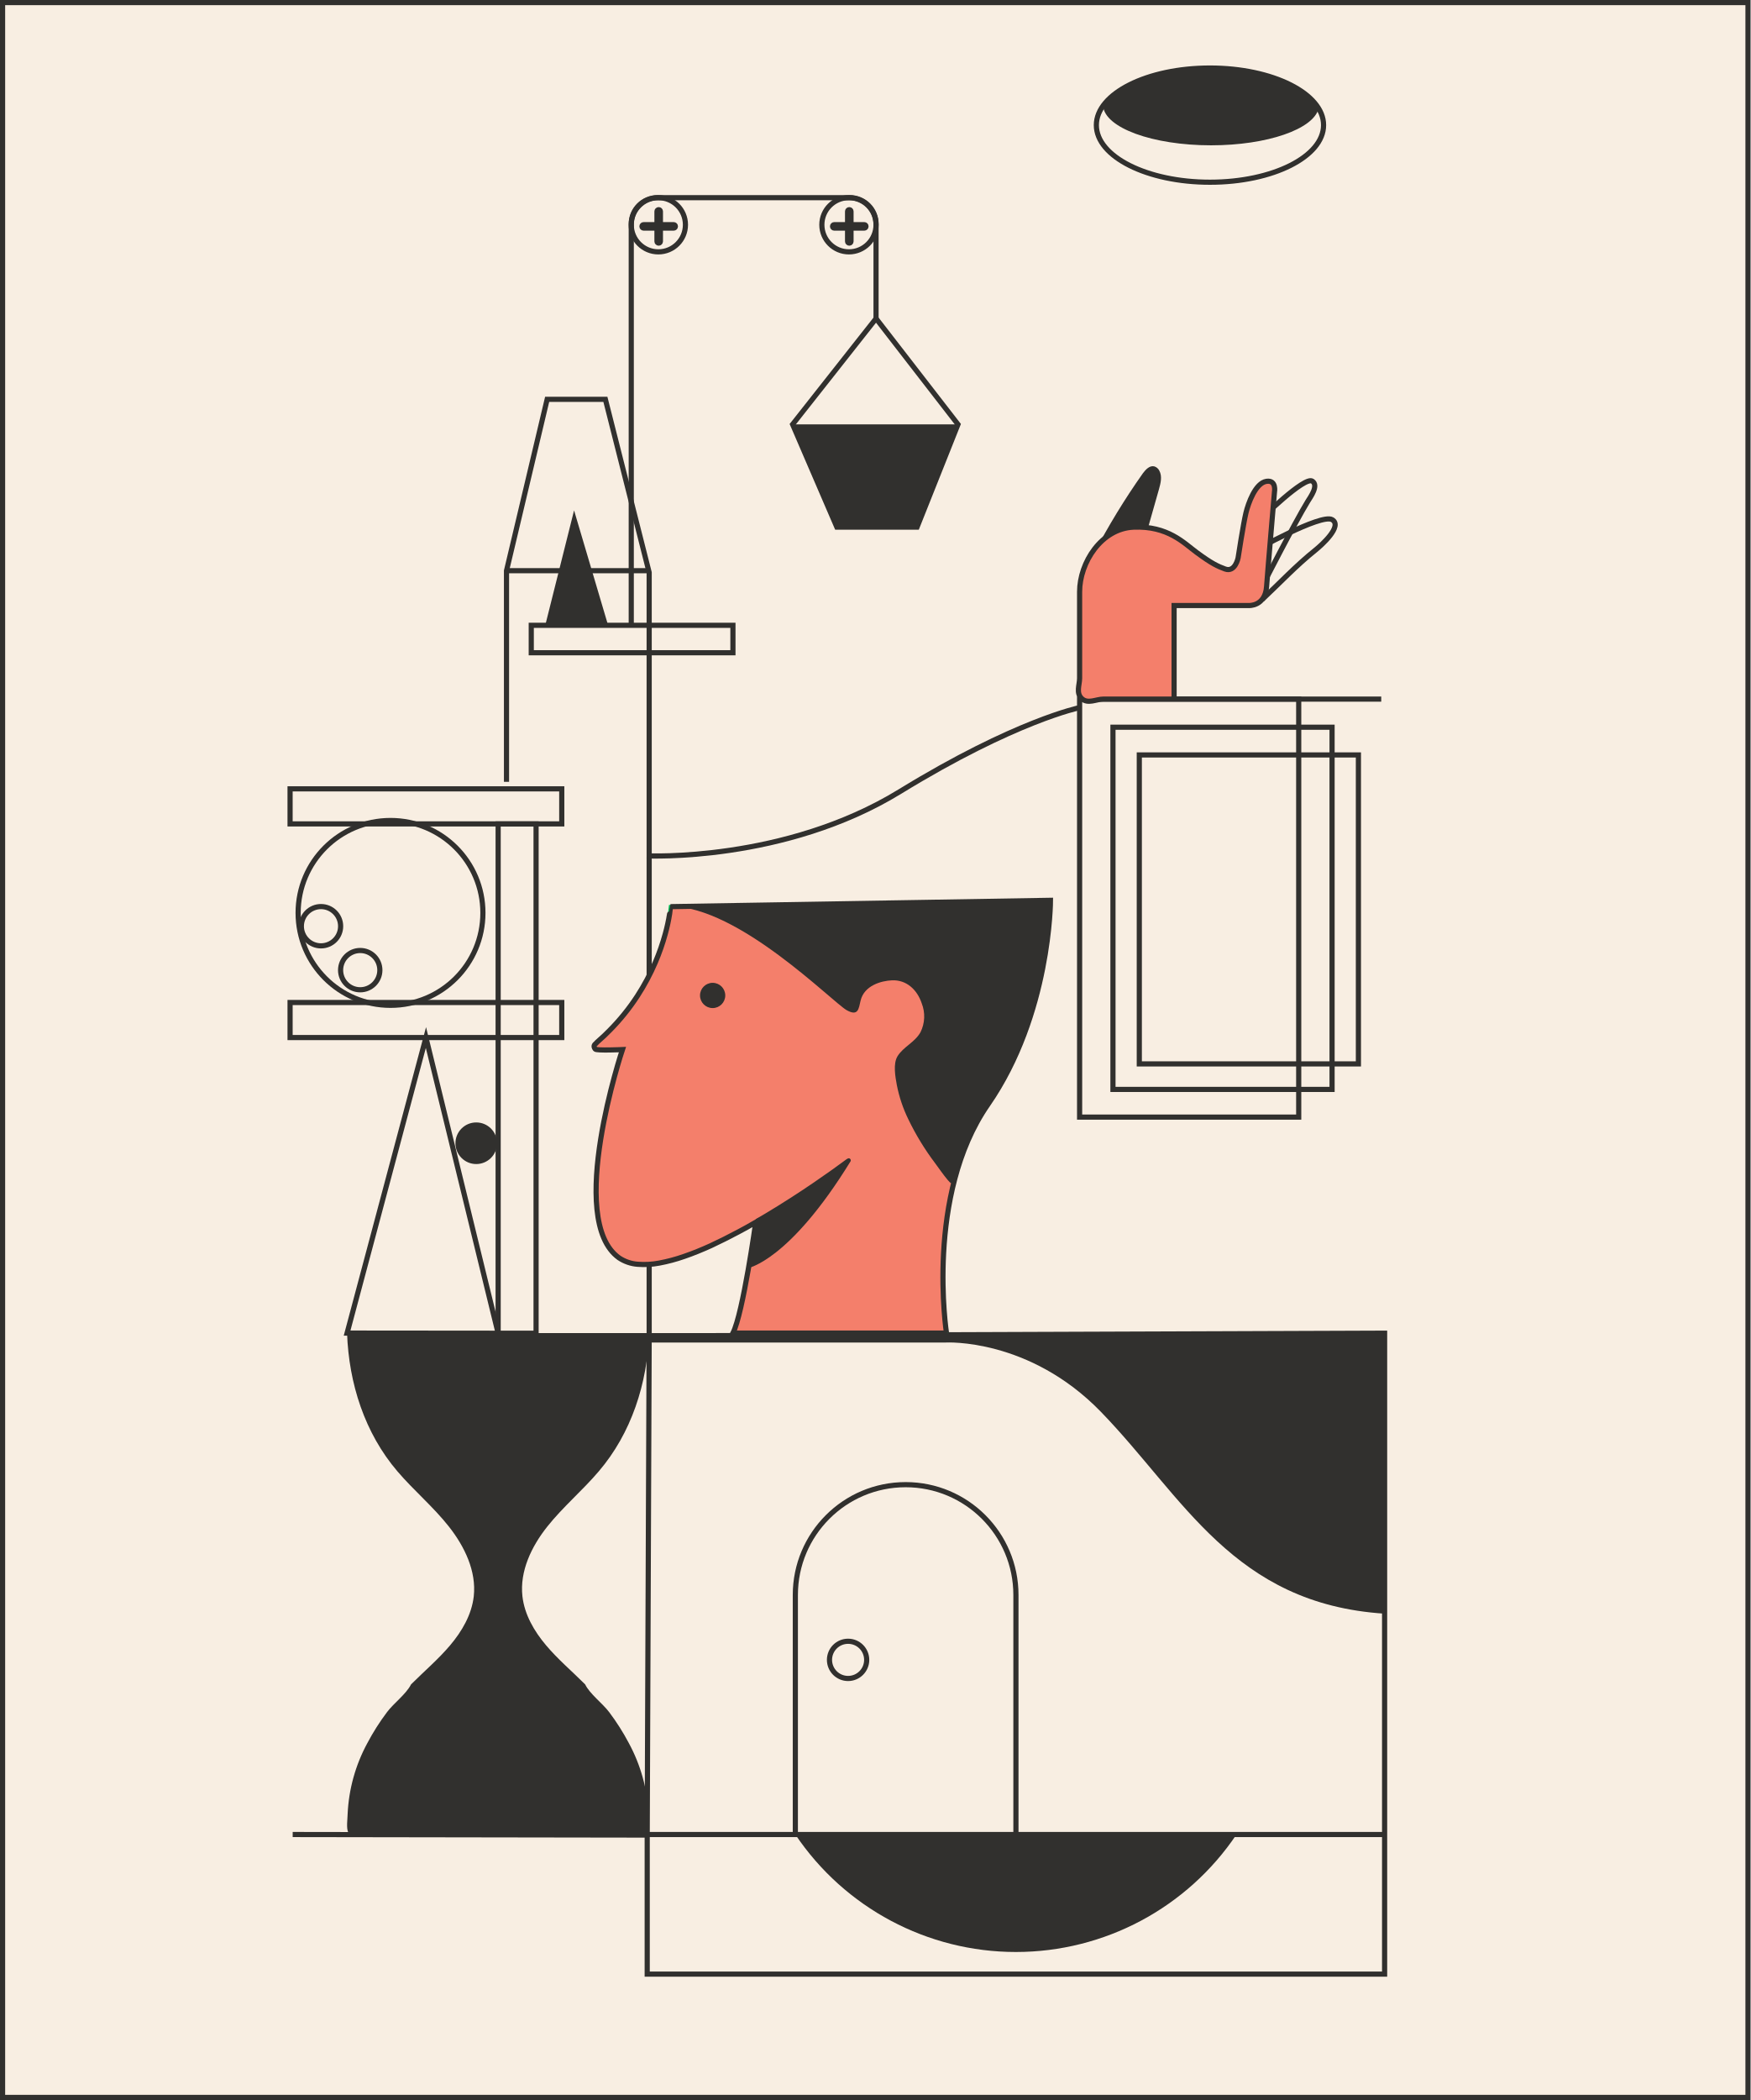
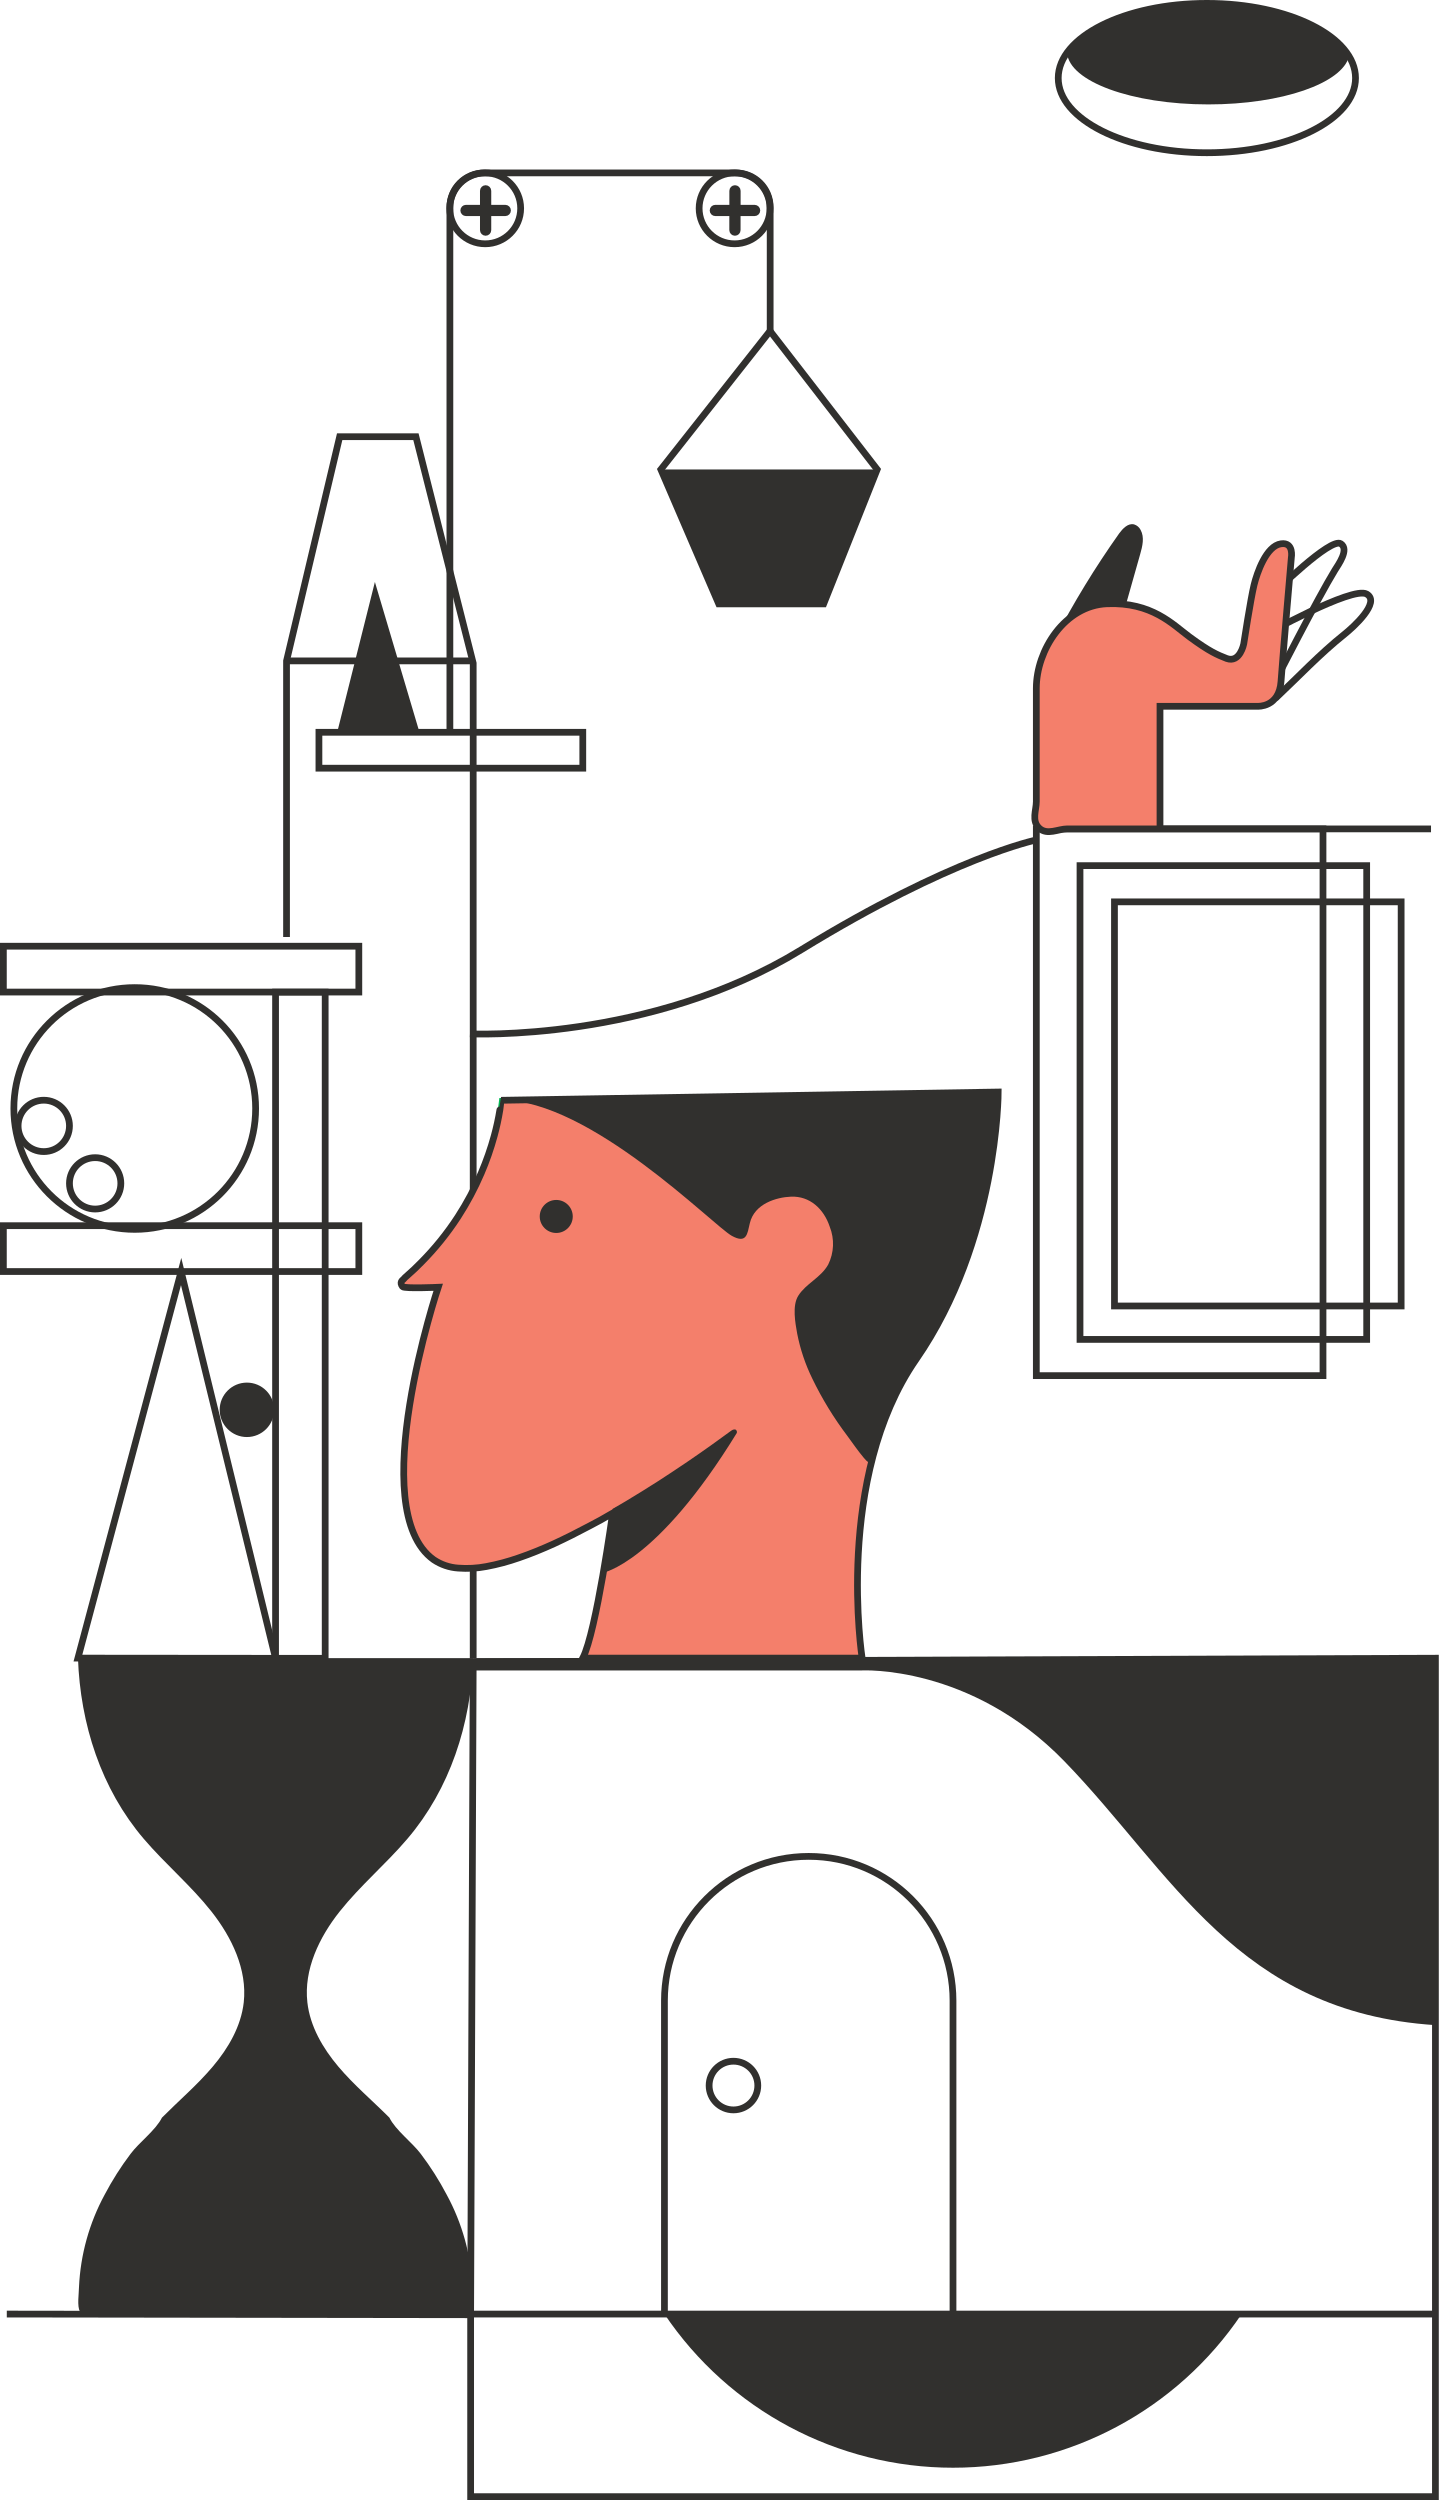
- <svg xmlns="http://www.w3.org/2000/svg" viewBox="0 0 509.1 610.58">
+ <svg xmlns="http://www.w3.org/2000/svg" viewBox="0 0 319.81 555.69">
  <defs>
-     <style>.cls-1{fill:#f8eee2;}.cls-1,.cls-2,.cls-5{stroke:#31302e;stroke-width:1.5px;}.cls-1,.cls-2,.cls-4,.cls-5{stroke-miterlimit:10;}.cls-2,.cls-4{fill:none;}.cls-3{fill:#31302e;}.cls-4{stroke:#00b953;}.cls-5{fill:#f47f6b;}</style>
+     <style>
+       .cls-1, .cls-3 {
+         fill: none;
+       }
+ 
+       .cls-1, .cls-4 {
+         stroke: #31302e;
+         stroke-width: 1.5px;
+       }
+ 
+       .cls-1, .cls-3, .cls-4 {
+         stroke-miterlimit: 10;
+       }
+ 
+       .cls-2 {
+         fill: #31302e;
+       }
+ 
+       .cls-3 {
+         stroke: #00b953;
+       }
+ 
+       .cls-4 {
+         fill: #f47f6b;
+       }
+     </style>
  </defs>
  <g id="Capa_2" data-name="Capa 2">
    <g id="Layer_1" data-name="Layer 1">
-       <rect class="cls-1" x="0.75" y="0.75" width="507.6" height="609.08" />
-       <ellipse class="cls-2" cx="351.88" cy="36.38" rx="33.04" ry="16.6" />
-       <path class="cls-3" d="M351.88,19.79c-14.31,0-26.49,4.57-31.08,11,.49,6.36,14.35,11.46,31.4,11.46,16.34,0,29.77-4.69,31.27-10.69C379.33,24.73,366.76,19.79,351.88,19.79Z" />
-       <path class="cls-2" d="M183.58,181.81V65.09a7.63,7.63,0,0,1,7.63-7.62h55.94a7.62,7.62,0,0,1,7.62,7.62V92.61" />
-       <polygon class="cls-2" points="402.67 573.98 188.22 573.98 188.22 533.39 188.79 388.4 402.67 387.62 402.67 533.39 402.67 573.98" />
-       <path class="cls-3" d="M231.3,533.39a77.31,77.31,0,0,0,128.29,0Z" />
-       <line class="cls-2" x1="188.22" y1="533.39" x2="402.67" y2="533.39" />
-       <path class="cls-2" d="M188.08,248.84s40.06,1.91,73.63-18.69S314,205.74,314,205.74" />
-       <rect class="cls-2" x="313.97" y="203.27" width="63.72" height="121.53" />
-       <rect class="cls-2" x="323.67" y="211.44" width="63.72" height="105.31" />
-       <rect class="cls-2" x="331.33" y="219.5" width="63.72" height="89.83" />
-       <rect class="cls-2" x="84.36" y="229.36" width="79.01" height="10.19" />
-       <rect class="cls-2" x="84.36" y="291.48" width="79.01" height="10.19" />
-       <circle class="cls-2" cx="113.57" cy="265.43" r="26.87" />
-       <circle class="cls-2" cx="104.76" cy="282.07" r="5.71" />
-       <circle class="cls-3" cx="138.5" cy="332.4" r="6.05" />
-       <circle class="cls-2" cx="93.35" cy="269.3" r="5.71" />
-       <path class="cls-3" d="M182.91,506.87a67.11,67.11,0,0,0-5.74-9.05c-1.95-2.59-5.62-5.27-7-8.08-3.79-3.79-7.9-7.26-11.36-11.36s-6.28-8.93-6.88-14.26c-.82-7.3,2.64-14.47,7.2-20.22s10.26-10.52,15-16.1c9.52-11.14,14.13-25.56,14.65-40.2h-5.07l-38.85,0-38.86,0h-5.07c.52,14.64,5.13,29.06,14.65,40.2,4.77,5.58,10.47,10.34,15,16.1s8,12.92,7.2,20.22c-.6,5.33-3.42,10.17-6.88,14.26s-7.57,7.57-11.36,11.36c-1.4,2.81-5.07,5.49-7,8.08a67.11,67.11,0,0,0-5.74,9.05,47.69,47.69,0,0,0-5.7,20.5c0,1.21-.48,4.43.23,5.44.81,1.18,3.67.59,5.13.59h12.9l25.49,0,25.48,0c4.3,0,10.4.16,18,.16.59,0,.31-5,.27-6.18A47.69,47.69,0,0,0,182.91,506.87Z" />
-       <line class="cls-2" x1="85.12" y1="533.39" x2="188.34" y2="533.55" />
-       <rect class="cls-2" x="144.87" y="239.56" width="11.03" height="148.08" />
-       <polygon class="cls-2" points="123.87 301.67 144.87 387.64 100.94 387.6 123.87 301.67" />
-       <line class="cls-2" x1="147.3" y1="165.93" x2="188.79" y2="165.93" />
-       <polygon class="cls-3" points="166.95 148.4 158.57 181.81 176.85 181.81 166.95 148.4" />
-       <rect class="cls-2" x="154.5" y="181.81" width="58.65" height="7.98" />
-       <circle class="cls-2" cx="246.89" cy="65.35" r="7.88" />
-       <path class="cls-2" d="M251.35,65.32h-3.86V61.46a.5.5,0,0,0-.5-.5.5.5,0,0,0-.5.5v3.86h-3.87a.5.5,0,0,0-.5.5.5.5,0,0,0,.5.5h3.87v3.87a.5.5,0,0,0,.5.5.51.51,0,0,0,.5-.5V66.32h3.86a.5.5,0,0,0,.5-.5A.5.5,0,0,0,251.35,65.32Z" />
-       <circle class="cls-2" cx="191.46" cy="65.35" r="7.88" />
-       <path class="cls-2" d="M195.92,65.32h-3.86V61.46a.5.5,0,0,0-.5-.5.5.5,0,0,0-.5.5v3.86h-3.87a.5.5,0,0,0-.5.5.5.5,0,0,0,.5.5h3.87v3.87a.5.5,0,0,0,.5.5.51.51,0,0,0,.5-.5V66.32h3.86a.5.5,0,0,0,.5-.5A.5.5,0,0,0,195.92,65.32Z" />
-       <path class="cls-4" d="M275.3,387.6s-6.26-40.1,12-66.42,18.24-59.42,18.24-59.42L195,263.6s-.25,2-.27,2.14a51.2,51.2,0,0,1-1.25,5.75,63.53,63.53,0,0,1-2.89,8.29,64.93,64.93,0,0,1-5.19,9.74,62.93,62.93,0,0,1-8.16,10.11c-1.09,1.1-1.93,1.91-3.1,2.93a7.18,7.18,0,0,0-.89.87c-.13.15-.91.58-.14,1.59.36.48,7.91.14,7.91.14s-16.59,49.48-1,60.55a11.26,11.26,0,0,0,5.44,1.87,23.62,23.62,0,0,0,6.28-.35A48.52,48.52,0,0,0,199,365.3c2.64-.9,5.23-2,7.77-3.12" />
-       <path class="cls-3" d="M188.79,390.34H275.1s24.2-1.37,45.09,20.18c24.06,24.82,38.5,55.82,82.48,58.66V387.62l-213.88,0Z" />
-       <polyline class="cls-2" points="147.3 227.31 147.3 165.94 159.12 116.11 176.06 116.11 188.79 166.45 188.79 387.6" />
-       <path class="cls-5" d="M275.3,387.6H215.53l-2.38,0c2.95-5.81,6.63-32.22,6.63-32.22l-.22.12c-2.05,1.2-2.75,1.57-4.84,2.69-2.63,1.4-5.29,2.74-8,4-2.54,1.15-5.13,2.22-7.77,3.12a48.52,48.52,0,0,1-7.21,1.93,23.62,23.62,0,0,1-6.28.35,11.26,11.26,0,0,1-5.44-1.87c-15.56-11.07,1-60.55,1-60.55s-7.55.34-7.91-.14c-.77-1,0-1.44.14-1.59a7.18,7.18,0,0,1,.89-.87c1.17-1,2-1.83,3.1-2.93a62.93,62.93,0,0,0,8.16-10.11,64.93,64.93,0,0,0,5.19-9.74,63.53,63.53,0,0,0,2.89-8.29,51.2,51.2,0,0,0,1.25-5.75c0-.11.26-2.14.27-2.14l110.5-1.84s0,33.09-18.24,59.42-12,66.42-12,66.42" />
-       <path class="cls-3" d="M246.16,337.07h0c-.62.47,0,0-.63.46-1.24.92-2.5,1.83-3.76,2.73-1.76,1.25-3.54,2.49-5.32,3.7-2.15,1.47-4.33,2.91-6.52,4.31-2.43,1.56-4.88,3.09-7.36,4.57l-2.79,1.63s-.95,6.75-2.27,14.23c0,0,12-2,29.88-31.1a.64.64,0,0,0-.28-.76C246.91,336.74,246.64,336.72,246.16,337.07Z" />
-       <path class="cls-3" d="M287.29,321.18a61.36,61.36,0,0,0-6.12,11.26q-1.25,3-2.23,6.05c-.5,1.56-.59,3.23-1.17,4.77s-1.37.76-2.15-.17c-1.32-1.57-2.48-3.28-3.7-4.93a75.47,75.47,0,0,1-7.73-12.66,40.36,40.36,0,0,1-3.37-10c-.44-2.39-1.15-6.23.21-8.42,1.7-2.74,5-4,6.66-6.94a10.36,10.36,0,0,0,.36-8.43c-1.34-4-4.46-6.85-8.62-6.68-3.22.13-8.13,1.55-9.15,5.9-.56,2.39-.69,4.63-4,2.81-4.08-2.23-31.47-30.24-51.23-30.18l110.5-1.84s0,33.09-18.24,59.42" />
-       <path class="cls-2" d="M231.3,533.48V463.74a32.07,32.07,0,0,1,32.07-32.07h0a32.07,32.07,0,0,1,32.08,32.07v69.74" />
-       <circle class="cls-2" cx="246.64" cy="482.61" r="5.41" />
-       <circle class="cls-3" cx="207.25" cy="289.43" r="3.67" />
-       <polygon class="cls-2" points="230.5 123.39 243.38 153.27 266.69 153.27 278.6 123.39 254.77 92.61 230.5 123.39" />
-       <polygon class="cls-3" points="230.5 123.39 243.38 153.27 266.69 153.27 278.6 123.39 230.5 123.39" />
-       <path class="cls-3" d="M332.93,155.5a2.5,2.5,0,0,0,.22-.24,4.15,4.15,0,0,0,.62-1.47l3.28-11.55c.5-1.78,1-3.77.09-5.41a2.39,2.39,0,0,0-1.45-1.23c-1.35-.33-2.51.93-3.31,2A204.53,204.53,0,0,0,318,161.18c-.64,1.25,1.8.24,2.13.1l11.13-4.8A5.26,5.26,0,0,0,332.93,155.5Z" />
-       <path class="cls-2" d="M367.09,174.29c5.1-4.78,9.89-9.9,15.36-14.27,1.88-1.5,8.14-7.11,4.94-8.94s-23,9.28-23,9.28" />
-       <path class="cls-2" d="M366.74,171.13s9.82-19.23,13.58-25.35c.79-1.28,3.23-4.6,1.33-5.88-2.26-1.52-14.91,11-14.91,11" />
-       <path class="cls-5" d="M401.69,203.27H320.83c-2,0-4.45,1.49-6.22-.14s-.64-4-.64-5.93V172.07c0-8.52,6.34-18.41,15.69-18.8,10-.42,14.66,4.64,18.33,7.34,4.47,3.3,6.2,4.06,8.29,4.83,2.94,1.07,3.78-3.23,3.78-3.23s1.51-9.88,2.29-13.11c.65-2.67,2.72-8.7,6-9.16,2.94-.41,2.29,3.12,2.29,3.12s-1.87,21.65-2.29,27.48-5.2,5.52-5.2,5.52H341.45v27.21" />
+       <ellipse class="cls-1" cx="268.26" cy="17.35" rx="33.04" ry="16.6" />
+       <path class="cls-2" d="M268.26.75c-14.3,0-26.48,4.57-31.08,11,.49,6.36,14.36,11.46,31.4,11.46,16.35,0,29.77-4.69,31.28-10.69C295.72,5.69,283.14.75,268.26.75Z" />
+       <path class="cls-1" d="M100,162.77V46.05a7.62,7.62,0,0,1,7.62-7.62h55.95a7.62,7.62,0,0,1,7.62,7.62V73.57" />
+       <polygon class="cls-1" points="319.06 554.94 104.61 554.94 104.61 514.36 105.18 369.36 319.06 368.58 319.06 514.36 319.06 554.94" />
+       <path class="cls-2" d="M147.69,514.36a77.31,77.31,0,0,0,128.29,0Z" />
+       <line class="cls-1" x1="104.61" y1="514.36" x2="319.06" y2="514.36" />
+       <path class="cls-1" d="M104.47,229.8s40.05,1.91,73.62-18.69,52.26-24.41,52.26-24.41" />
+       <rect class="cls-1" x="230.35" y="184.24" width="63.72" height="121.53" />
+       <rect class="cls-1" x="240.06" y="192.41" width="63.72" height="105.31" />
+       <rect class="cls-1" x="247.72" y="200.46" width="63.72" height="89.83" />
+       <rect class="cls-1" x="0.75" y="210.32" width="79.01" height="10.19" />
+       <rect class="cls-1" x="0.75" y="272.44" width="79.01" height="10.19" />
+       <circle class="cls-1" cx="29.95" cy="246.39" r="26.87" />
+       <circle class="cls-1" cx="21.15" cy="263.03" r="5.71" />
+       <circle class="cls-2" cx="54.88" cy="313.37" r="6.05" />
+       <circle class="cls-1" cx="9.73" cy="250.26" r="5.71" />
+       <path class="cls-2" d="M99.29,487.83a65.19,65.19,0,0,0-5.74-9.05c-1.94-2.59-5.61-5.27-7-8.08-3.78-3.79-7.9-7.26-11.35-11.35s-6.28-8.94-6.88-14.27c-.82-7.29,2.63-14.47,7.2-20.22s10.25-10.52,15-16.1c9.52-11.14,14.14-25.55,14.66-40.2H100.1l-38.85,0-38.85,0H17.33c.52,14.65,5.13,29.06,14.65,40.2,4.77,5.58,10.46,10.35,15,16.1s8,12.93,7.2,20.22c-.6,5.33-3.42,10.17-6.88,14.27S39.76,466.91,36,470.7c-1.4,2.81-5.08,5.49-7,8.08a66.13,66.13,0,0,0-5.74,9.05,47.59,47.59,0,0,0-5.7,20.5c0,1.21-.48,4.43.22,5.45.82,1.17,3.67.59,5.13.58H35.77l25.48,0,25.49,0c4.3,0,10.4.16,18,.16.59,0,.31-5,.28-6.18A47.6,47.6,0,0,0,99.29,487.83Z" />
+       <line class="cls-1" x1="1.51" y1="514.36" x2="104.72" y2="514.51" />
+       <rect class="cls-1" x="61.25" y="220.52" width="11.03" height="148.08" />
+       <polygon class="cls-1" points="40.26 282.63 61.25 368.6 17.32 368.56 40.26 282.63" />
+       <line class="cls-1" x1="63.69" y1="146.9" x2="105.18" y2="146.9" />
+       <polygon class="cls-2" points="83.33 129.36 74.95 162.77 93.24 162.77 83.33 129.36" />
+       <rect class="cls-1" x="70.89" y="162.77" width="58.65" height="7.98" />
+       <circle class="cls-1" cx="163.28" cy="46.31" r="7.88" />
+       <path class="cls-1" d="M167.74,46.28h-3.87V42.42a.5.5,0,0,0-.5-.5.5.5,0,0,0-.5.5v3.86H159a.5.5,0,0,0-.5.5.5.5,0,0,0,.5.5h3.86v3.87a.5.5,0,0,0,.5.5.5.5,0,0,0,.5-.5V47.28h3.87a.5.5,0,0,0,.5-.5A.51.51,0,0,0,167.74,46.28Z" />
+       <circle class="cls-1" cx="107.85" cy="46.31" r="7.88" />
+       <path class="cls-1" d="M112.31,46.28h-3.87V42.42a.5.5,0,0,0-.5-.5.5.5,0,0,0-.5.5v3.86h-3.86a.5.5,0,0,0-.5.5.5.5,0,0,0,.5.5h3.86v3.87a.5.5,0,0,0,.5.5.5.5,0,0,0,.5-.5V47.28h3.87a.5.5,0,0,0,.5-.5A.5.5,0,0,0,112.31,46.28Z" />
+       <path class="cls-3" d="M191.68,368.56s-6.25-40.1,12-66.42,18.25-59.42,18.25-59.42l-110.5,1.84s-.26,2-.27,2.14a56.05,56.05,0,0,1-1.25,5.75,63.53,63.53,0,0,1-2.89,8.29,64.93,64.93,0,0,1-5.19,9.74,63.48,63.48,0,0,1-8.16,10.11c-1.09,1.1-1.93,1.91-3.1,2.93a6.55,6.55,0,0,0-.89.87c-.13.15-.91.58-.15,1.59.37.48,7.92.14,7.92.14s-16.59,49.48-1,60.56a11.08,11.08,0,0,0,5.44,1.86,23.64,23.64,0,0,0,6.28-.35,48.85,48.85,0,0,0,7.21-1.93c2.64-.9,5.23-2,7.77-3.12" />
+       <path class="cls-2" d="M105.18,371.3h86.3s24.21-1.37,45.1,20.18c24.06,24.82,38.5,55.82,82.48,58.66V368.58l-213.88,0Z" />
+       <polyline class="cls-1" points="63.69 208.27 63.69 146.9 75.5 97.07 92.45 97.07 105.18 147.41 105.18 368.56" />
+       <path class="cls-4" d="M191.68,368.56H131.92l-2.38,0c3-5.81,6.63-32.22,6.63-32.22l-.22.12c-2,1.2-2.75,1.57-4.85,2.69-2.62,1.4-5.28,2.74-8,4-2.54,1.15-5.13,2.22-7.77,3.12a48.85,48.85,0,0,1-7.21,1.93,23.64,23.64,0,0,1-6.28.35,11.08,11.08,0,0,1-5.44-1.86c-15.56-11.08,1-60.56,1-60.56s-7.55.34-7.92-.14c-.76-1,0-1.44.15-1.59a6.55,6.55,0,0,1,.89-.87c1.17-1,2-1.83,3.1-2.93a63.48,63.48,0,0,0,8.16-10.11,64.93,64.93,0,0,0,5.19-9.74,63.53,63.53,0,0,0,2.89-8.29,56.05,56.05,0,0,0,1.25-5.75c0-.11.26-2.14.27-2.14l110.5-1.84s0,33.09-18.25,59.42-12,66.42-12,66.42" />
+       <path class="cls-2" d="M162.54,318h0c-.61.46,0,0-.62.45-1.25.92-2.5,1.83-3.77,2.73-1.76,1.25-3.53,2.49-5.31,3.7q-3.24,2.2-6.52,4.32-3.65,2.34-7.36,4.56l-2.79,1.63s-.95,6.75-2.27,14.23c0,0,12-2,29.87-31.1a.65.65,0,0,0-.27-.76C163.3,317.71,163,317.68,162.54,318Z" />
+       <path class="cls-2" d="M203.67,302.14a62,62,0,0,0-6.12,11.26q-1.25,3-2.23,6.05c-.5,1.56-.58,3.23-1.16,4.77s-1.38.76-2.15-.17c-1.32-1.57-2.48-3.27-3.7-4.93a75.52,75.52,0,0,1-7.74-12.66,40.36,40.36,0,0,1-3.37-10c-.43-2.39-1.14-6.23.22-8.42,1.7-2.74,5-4,6.66-6.94a10.32,10.32,0,0,0,.35-8.43c-1.33-4-4.45-6.85-8.61-6.68-3.23.13-8.14,1.55-9.15,5.9-.56,2.39-.69,4.63-4,2.81-4.09-2.23-31.47-30.24-51.23-30.18l110.5-1.84s0,33.09-18.25,59.42" />
+       <path class="cls-1" d="M147.69,514.44V444.7a32.07,32.07,0,0,1,32.07-32.07h0a32.07,32.07,0,0,1,32.07,32.07v69.74" />
+       <circle class="cls-1" cx="163.03" cy="463.57" r="5.41" />
+       <circle class="cls-2" cx="123.64" cy="270.39" r="3.67" />
+       <polygon class="cls-1" points="146.89 104.35 159.76 134.23 183.08 134.23 194.98 104.35 171.16 73.57 146.89 104.35" />
+       <polygon class="cls-2" points="146.89 104.35 159.76 134.23 183.08 134.23 194.98 104.35 146.89 104.35" />
+       <path class="cls-2" d="M249.32,136.46a2.5,2.5,0,0,0,.22-.24,4.55,4.55,0,0,0,.62-1.47l3.27-11.55c.51-1.78,1-3.77.1-5.41a2.42,2.42,0,0,0-1.45-1.23c-1.35-.33-2.52.93-3.31,2a203.14,203.14,0,0,0-14.38,23.54c-.64,1.25,1.8.24,2.13.1l11.13-4.8A5.26,5.26,0,0,0,249.32,136.46Z" />
+       <path class="cls-1" d="M283.48,155.25c5.09-4.78,9.88-9.9,15.36-14.27,1.88-1.5,8.14-7.11,4.94-8.94s-23,9.28-23,9.28" />
+       <path class="cls-1" d="M283.13,152.09s9.81-19.22,13.58-25.35c.79-1.28,3.23-4.6,1.33-5.88-2.26-1.52-14.91,11-14.91,11" />
+       <path class="cls-4" d="M318.08,184.24H237.22c-2,0-4.45,1.48-6.22-.15s-.65-4-.65-5.92V153c0-8.51,6.35-18.41,15.7-18.8,10-.42,14.66,4.64,18.33,7.35,4.47,3.29,6.2,4,8.29,4.82,2.94,1.07,3.78-3.23,3.78-3.23s1.51-9.88,2.29-13.11c.65-2.67,2.71-8.7,6-9.16,2.93-.41,2.29,3.12,2.29,3.12s-1.88,21.65-2.29,27.48-5.2,5.52-5.2,5.52H257.84v27.22" />
    </g>
  </g>
</svg>
